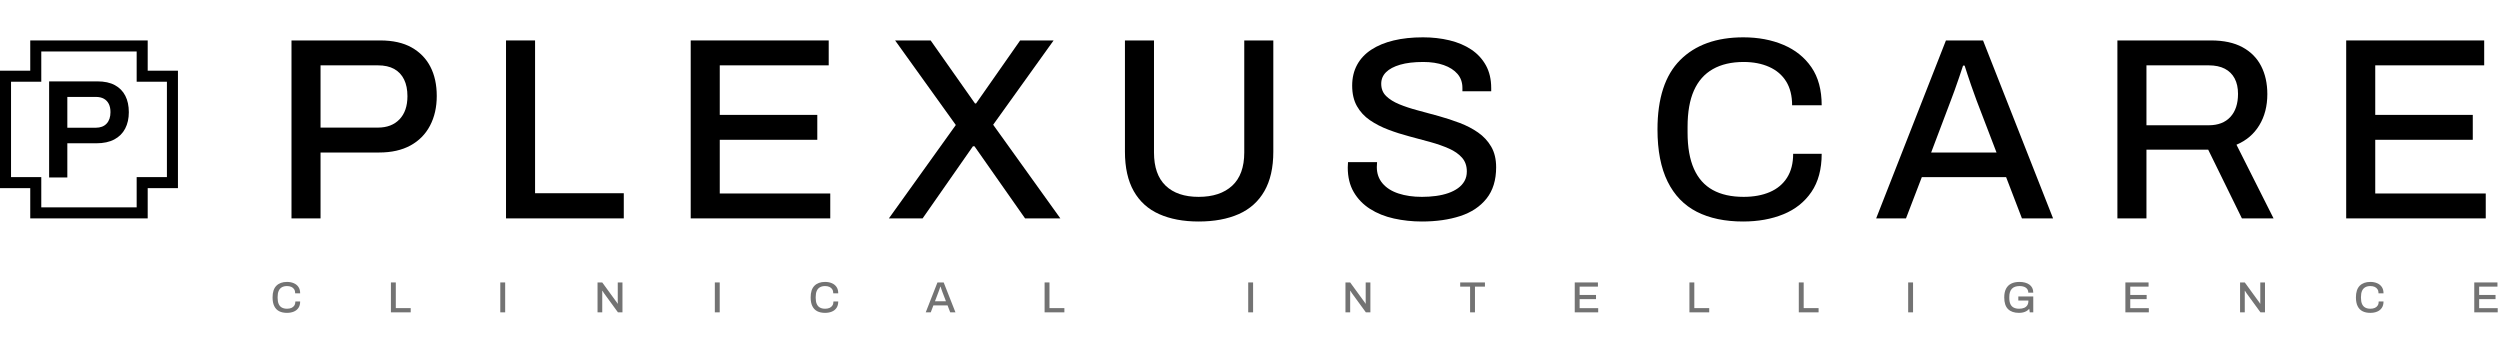
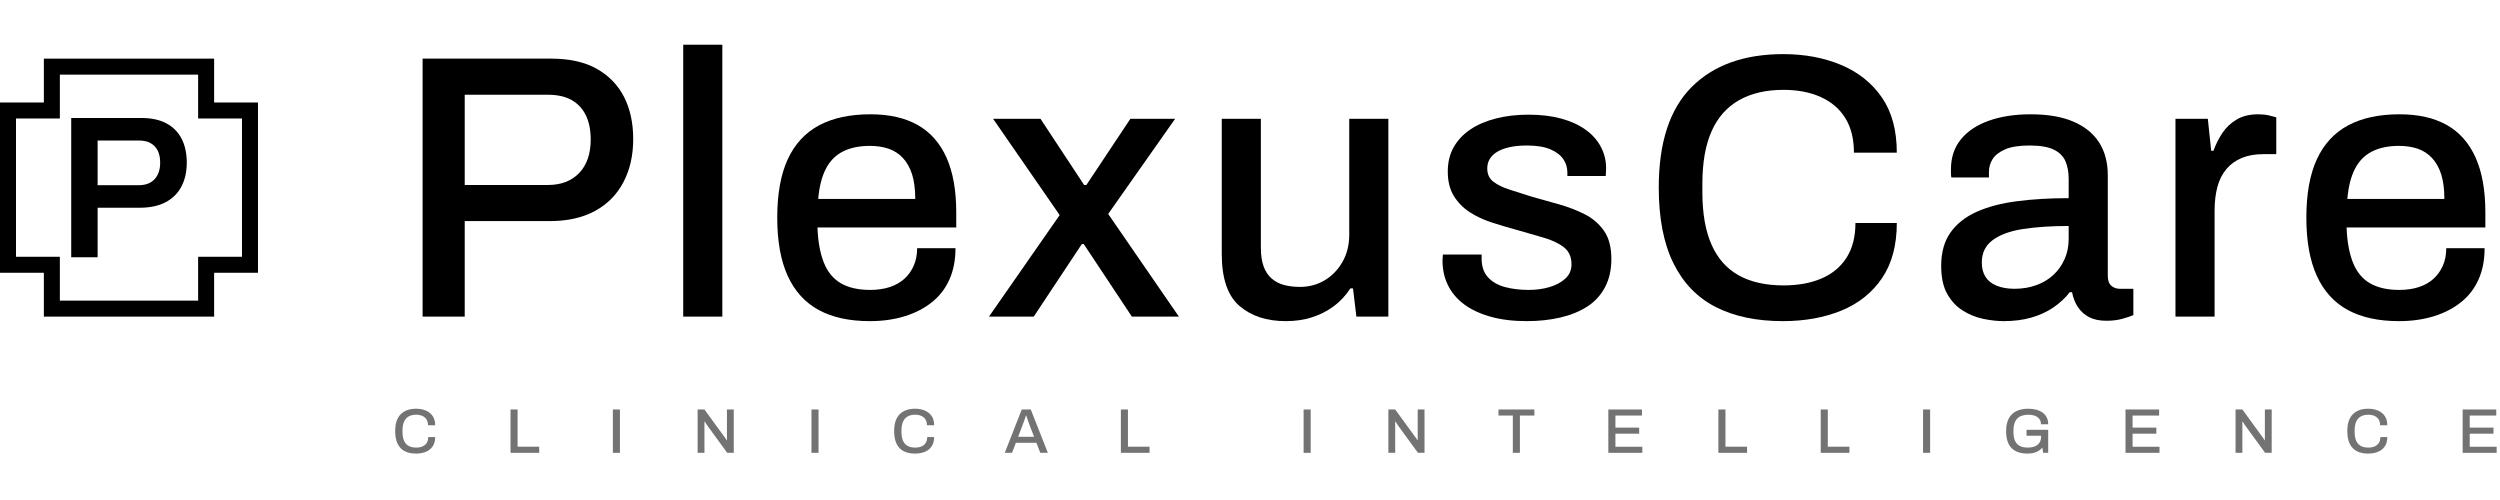
- <svg xmlns="http://www.w3.org/2000/svg" viewBox="0 0 618.16 85.15" role="img" aria-label="Plexus Care">
+ <svg xmlns="http://www.w3.org/2000/svg" viewBox="0 0 426.38 85.15" role="img" aria-label="PlexusCare">
  <g transform="translate(0 10.000)">
    <path d="M8.844 1.364 L35.156 1.364 L35.156 8.844 L42.636 8.844 L42.636 35.156 L35.156 35.156 L35.156 42.636 L8.844 42.636 L8.844 35.156 L1.364 35.156 L1.364 8.844 L8.844 8.844 Z" fill="none" stroke="currentColor" stroke-width="2.728" stroke-linejoin="miter" />
    <g transform="translate(9.514 33.880) scale(0.034636 -0.034636)" fill="currentColor">
      <path d="M76 0V686H420Q496 686 545.5 659.0Q595 632 620.0 583.0Q645 534 645 466Q645 399 619.0 349.0Q593 299 541.5 271.5Q490 244 413 244H206V0ZM206 355H409Q459 355 486.5 384.5Q514 414 514 466Q514 501 502.0 525.0Q490 549 467.0 562.0Q444 575 409 575H206Z" />
    </g>
  </g>
  <g transform="translate(66.88 54.0) scale(0.06414 -0.06414)" fill="currentColor">
    <path d="M81 0V686H423Q496 686 544.0 659.0Q592 632 616.5 584.5Q641 537 641 472Q641 407 615.0 357.5Q589 308 539.5 281.0Q490 254 419 254H193V0ZM193 350H414Q467 350 497.5 382.0Q528 414 528 471Q528 509 515.0 535.5Q502 562 477.0 576.0Q452 590 414 590H193Z" transform="translate(0.00 0)" />
-     <path d="M81 0V686H193V97H535V0Z" transform="translate(827.00 0)" />
-     <path d="M81 0V686H613V590H193V399H569V303H193V96H619V0Z" transform="translate(1539.00 0)" />
-     <path d="M11 0 269 360 35 686H172L343 443H347L517 686H646L413 361L672 0H536L341 278H335L141 0Z" transform="translate(2373.00 0)" />
-     <path d="M362 -12Q274 -12 210.0 16.5Q146 45 112.0 105.0Q78 165 78 257V686H190V254Q190 169 235.0 126.0Q280 83 362 83Q445 83 491.5 126.0Q538 169 538 254V686H650V257Q650 165 615.5 105.0Q581 45 516.5 16.5Q452 -12 362 -12Z" transform="translate(3216.00 0)" />
-     <path d="M335 -12Q279 -12 227.0 -0.5Q175 11 135.0 36.5Q95 62 72.0 101.5Q49 141 49 196Q49 202 49.5 207.5Q50 213 50 217H162Q162 214 161.5 208.0Q161 202 161 198Q161 161 183.0 135.0Q205 109 244.5 96.0Q284 83 335 83Q363 83 389.0 86.5Q415 90 436.5 97.5Q458 105 474.0 116.5Q490 128 499.0 144.0Q508 160 508 181Q508 213 489.5 234.0Q471 255 439.5 269.0Q408 283 368.5 294.0Q329 305 287.0 316.0Q245 327 205.5 342.0Q166 357 134.5 378.5Q103 400 84.5 432.5Q66 465 66 512Q66 557 85.0 592.0Q104 627 140.0 650.5Q176 674 226.0 686.0Q276 698 339 698Q393 698 441.0 686.5Q489 675 525.0 651.0Q561 627 581.5 590.0Q602 553 602 502V490H491V503Q491 535 472.0 557.0Q453 579 419.0 591.0Q385 603 340 603Q287 603 251.0 592.5Q215 582 196.5 563.5Q178 545 178 519Q178 490 197.0 471.5Q216 453 247.5 440.0Q279 427 318.5 416.5Q358 406 399.5 394.5Q441 383 480.5 368.0Q520 353 551.5 331.0Q583 309 602.0 276.5Q621 244 621 197Q621 123 584.0 76.5Q547 30 482.5 9.0Q418 -12 335 -12Z" transform="translate(4104.00 0)" />
-     <path d="M378 -12Q273 -12 199.5 25.5Q126 63 87.0 142.0Q48 221 48 343Q48 523 135.5 610.5Q223 698 379 698Q465 698 533.5 669.0Q602 640 641.5 582.5Q681 525 681 436H567Q567 491 544.0 528.0Q521 565 478.5 584.0Q436 603 380 603Q310 603 261.5 575.5Q213 548 188.5 493.0Q164 438 164 353V331Q164 246 188.5 191.0Q213 136 261.0 109.5Q309 83 380 83Q438 83 481.0 101.5Q524 120 547.5 157.0Q571 194 571 249H681Q681 160 641.5 102.0Q602 44 533.5 16.0Q465 -12 378 -12Z" transform="translate(5299.00 0)" />
-     <path d="M6 0 275 686H418L688 0H568L507 159H182L121 0ZM218 254H470L393 455Q390 464 384.0 480.0Q378 496 371.5 515.0Q365 534 358.5 553.5Q352 573 347 589H341Q335 570 326.0 544.0Q317 518 308.5 494.0Q300 470 294 455Z" transform="translate(6184.00 0)" />
-     <path d="M81 0V686H442Q515 686 563.0 660.0Q611 634 635.0 587.5Q659 541 659 479Q659 410 628.0 359.0Q597 308 540 284L683 0H561L431 265H193V0ZM193 359H433Q487 359 516.5 391.0Q546 423 546 480Q546 515 533.0 539.5Q520 564 495.0 577.0Q470 590 433 590H193Z" transform="translate(7039.00 0)" />
-     <path d="M81 0V686H613V590H193V399H569V303H193V96H619V0Z" transform="translate(7921.00 0)" />
+     <path d="M67 0V723H171V0Z" transform="translate(707.00 0)" />
+     <path d="M285 -12Q204 -12 149.5 17.5Q95 47 67.0 108.0Q39 169 39 263Q39 358 67.0 418.5Q95 479 150.0 508.5Q205 538 287 538Q362 538 412.5 509.5Q463 481 489.0 423.0Q515 365 515 277V237H146Q148 181 163.0 143.5Q178 106 208.5 88.5Q239 71 286 71Q315 71 338.0 78.5Q361 86 377.0 100.5Q393 115 402.0 135.5Q411 156 411 182H513Q513 135 497.0 99.0Q481 63 450.5 38.5Q420 14 378.0 1.0Q336 -12 285 -12ZM148 313H406Q406 352 397.5 378.5Q389 405 373.0 422.0Q357 439 335.0 446.5Q313 454 285 454Q243 454 213.5 439.0Q184 424 168.0 392.5Q152 361 148 313Z" transform="translate(985.00 0)" />
+     <path d="M12 0 200 270 23 526H149L265 350H271L388 526H507L329 273L517 0H392L264 193H259L131 0Z" transform="translate(1575.00 0)" />
+     <path d="M232 -12Q156 -12 109.0 28.5Q62 69 62 167V526H166V183Q166 153 173.5 133.0Q181 113 195.0 101.0Q209 89 228.0 84.0Q247 79 270 79Q306 79 335.5 96.5Q365 114 383.0 145.5Q401 177 401 218V526H505V0H420L411 75H404Q385 46 359.0 27.0Q333 8 301.5 -2.0Q270 -12 232 -12Z" transform="translate(2144.00 0)" />
+     <path d="M261 -12Q206 -12 164.0 0.0Q122 12 94.0 33.0Q66 54 51.5 83.5Q37 113 37 149Q37 154 37.5 158.0Q38 162 38 165H141Q141 162 141.0 159.5Q141 157 141 154Q141 123 158.0 104.5Q175 86 203.5 78.5Q232 71 266 71Q296 71 321.5 78.5Q347 86 363.5 101.0Q380 116 380 139Q380 169 359.0 185.0Q338 201 304.0 210.5Q270 220 233 231Q200 240 167.5 250.5Q135 261 109.0 278.0Q83 295 67.0 321.0Q51 347 51 386Q51 423 67.0 451.0Q83 479 111.5 498.0Q140 517 179.5 527.0Q219 537 266 537Q315 537 353.0 526.5Q391 516 417.5 497.0Q444 478 458.0 451.5Q472 425 472 395Q472 389 471.5 382.5Q471 376 471 374H369V383Q369 403 358.0 419.0Q347 435 323.5 445.0Q300 455 261 455Q235 455 215.0 450.5Q195 446 182.0 438.0Q169 430 162.5 419.0Q156 408 156 394Q156 371 172.5 358.5Q189 346 216.0 337.5Q243 329 274 319Q310 309 347.0 298.5Q384 288 415.5 272.0Q447 256 466.5 228.0Q486 200 486 153Q486 110 469.0 78.0Q452 46 421.5 26.5Q391 7 350.0 -2.5Q309 -12 261 -12Z" transform="translate(2756.00 0)" />
+     <path d="M378 -12Q273 -12 199.5 25.5Q126 63 87.0 142.0Q48 221 48 343Q48 523 135.5 610.5Q223 698 379 698Q465 698 533.5 669.0Q602 640 641.5 582.5Q681 525 681 436H567Q567 491 544.0 528.0Q521 565 478.5 584.0Q436 603 380 603Q310 603 261.5 575.5Q213 548 188.5 493.0Q164 438 164 353V331Q164 246 188.5 191.0Q213 136 261.0 109.5Q309 83 380 83Q438 83 481.0 101.5Q524 120 547.5 157.0Q571 194 571 249H681Q681 160 641.5 102.0Q602 44 533.5 16.0Q465 -12 378 -12Z" transform="translate(3320.00 0)" />
+     <path d="M200 -12Q175 -12 146.0 -6.0Q117 0 91.5 16.0Q66 32 50.0 60.5Q34 89 34 135Q34 189 59.0 224.0Q84 259 129.0 279.0Q174 299 236.5 307.0Q299 315 373 315V367Q373 393 364.5 413.0Q356 433 333.5 444.0Q311 455 269 455Q227 455 203.5 444.5Q180 434 170.5 418.5Q161 403 161 385V370H61Q60 375 60.0 380.0Q60 385 60 392Q60 439 86.5 471.5Q113 504 161.0 521.0Q209 538 272 538Q340 538 385.5 518.5Q431 499 454.0 463.0Q477 427 477 376V109Q477 90 486.5 82.0Q496 74 509 74H545V4Q533 -1 515.0 -6.0Q497 -11 473 -11Q446 -11 427.5 -1.5Q409 8 397.5 25.5Q386 43 382 65H376Q358 42 332.5 24.5Q307 7 274.0 -2.5Q241 -12 200 -12ZM229 74Q260 74 286.5 83.5Q313 93 332.0 110.5Q351 128 362.0 152.5Q373 177 373 206V241Q304 241 252.0 233.0Q200 225 171.0 203.5Q142 182 142 144Q142 121 152.0 105.5Q162 90 182.0 82.0Q202 74 229 74Z" transform="translate(4085.00 0)" />
+     <path d="M67 0V526H153L162 441H168Q177 466 191.5 488.0Q206 510 229.5 524.0Q253 538 287 538Q303 538 315.5 535.0Q328 532 335 530V432H300Q268 432 243.5 422.0Q219 412 202.5 392.5Q186 373 178.5 345.0Q171 317 171 282V0Z" transform="translate(4675.00 0)" />
+     <path d="M285 -12Q204 -12 149.5 17.5Q95 47 67.0 108.0Q39 169 39 263Q39 358 67.0 418.5Q95 479 150.0 508.5Q205 538 287 538Q362 538 412.5 509.5Q463 481 489.0 423.0Q515 365 515 277V237H146Q148 181 163.0 143.5Q178 106 208.5 88.5Q239 71 286 71Q315 71 338.0 78.5Q361 86 377.0 100.5Q393 115 402.0 135.5Q411 156 411 182H513Q513 135 497.0 99.0Q481 63 450.5 38.5Q420 14 378.0 1.0Q336 -12 285 -12ZM148 313H406Q406 352 397.5 378.5Q389 405 373.0 422.0Q357 439 335.0 446.5Q313 454 285 454Q243 454 213.5 439.0Q184 424 168.0 392.5Q152 361 148 313Z" transform="translate(5051.00 0)" />
  </g>
  <g transform="translate(66.880 77.23) scale(0.010776 -0.010776)" fill="currentColor" opacity="0.55">
    <path d="M378 -12Q273 -12 199.5 25.5Q126 63 87.0 142.0Q48 221 48 343Q48 523 135.5 610.5Q223 698 379 698Q465 698 533.5 669.0Q602 640 641.5 582.5Q681 525 681 436H567Q567 491 544.0 528.0Q521 565 478.5 584.0Q436 603 380 603Q310 603 261.5 575.5Q213 548 188.5 493.0Q164 438 164 353V331Q164 246 188.5 191.0Q213 136 261.0 109.5Q309 83 380 83Q438 83 481.0 101.5Q524 120 547.5 157.0Q571 194 571 249H681Q681 160 641.5 102.0Q602 44 533.5 16.0Q465 -12 378 -12Z" transform="translate(0.00 0)" />
-     <path d="M81 0V686H193V97H535V0Z" transform="translate(2682.54 0)" />
-     <path d="M81 0V686H193V0Z" transform="translate(5192.07 0)" />
-     <path d="M81 0V686H189L502 256Q508 250 515.5 239.0Q523 228 530.0 217.0Q537 206 540 199H545Q545 214 545.0 228.0Q545 242 545 256V686H653V0H549L232 435Q224 447 212.0 465.5Q200 484 194 494H189Q189 480 189.0 465.5Q189 451 189 435V0Z" transform="translate(7423.61 0)" />
-     <path d="M81 0V686H193V0Z" transform="translate(10115.14 0)" />
-     <path d="M378 -12Q273 -12 199.5 25.5Q126 63 87.0 142.0Q48 221 48 343Q48 523 135.5 610.5Q223 698 379 698Q465 698 533.5 669.0Q602 640 641.5 582.5Q681 525 681 436H567Q567 491 544.0 528.0Q521 565 478.5 584.0Q436 603 380 603Q310 603 261.5 575.5Q213 548 188.5 493.0Q164 438 164 353V331Q164 246 188.5 191.0Q213 136 261.0 109.5Q309 83 380 83Q438 83 481.0 101.5Q524 120 547.5 157.0Q571 194 571 249H681Q681 160 641.5 102.0Q602 44 533.5 16.0Q465 -12 378 -12Z" transform="translate(12346.68 0)" />
-     <path d="M6 0 275 686H418L688 0H568L507 159H182L121 0ZM218 254H470L393 455Q390 464 384.0 480.0Q378 496 371.5 515.0Q365 534 358.5 553.5Q352 573 347 589H341Q335 570 326.0 544.0Q317 518 308.5 494.0Q300 470 294 455Z" transform="translate(15029.21 0)" />
-     <path d="M81 0V686H193V97H535V0Z" transform="translate(17681.75 0)" />
-     <path d="M81 0V686H193V0Z" transform="translate(22353.82 0)" />
-     <path d="M81 0V686H189L502 256Q508 250 515.5 239.0Q523 228 530.0 217.0Q537 206 540 199H545Q545 214 545.0 228.0Q545 242 545 256V686H653V0H549L232 435Q224 447 212.0 465.5Q200 484 194 494H189Q189 480 189.0 465.5Q189 451 189 435V0Z" transform="translate(24585.36 0)" />
-     <path d="M249 0V590H22V686H590V590H361V0Z" transform="translate(27276.89 0)" />
-     <path d="M81 0V686H613V590H193V399H569V303H193V96H619V0Z" transform="translate(29846.43 0)" />
-     <path d="M81 0V686H193V97H535V0Z" transform="translate(32477.96 0)" />
-     <path d="M81 0V686H193V97H535V0Z" transform="translate(34987.50 0)" />
-     <path d="M81 0V686H193V0Z" transform="translate(37497.04 0)" />
-     <path d="M392 -12Q229 -12 141.5 74.0Q54 160 54 343Q54 463 95.0 541.5Q136 620 214.0 659.0Q292 698 404 698Q471 698 528.5 683.0Q586 668 629.5 637.5Q673 607 696.5 561.0Q720 515 720 452H606Q606 491 590.5 519.5Q575 548 547.5 567.0Q520 586 483.5 594.5Q447 603 406 603Q349 603 304.5 588.0Q260 573 230.0 542.0Q200 511 185.0 464.0Q170 417 170 353V332Q170 244 195.5 189.0Q221 134 271.5 108.5Q322 83 395 83Q464 83 511.0 103.0Q558 123 583.0 162.5Q608 202 608 261V271H377V364H720V0H639L628 82Q600 49 564.0 28.5Q528 8 485.5 -2.0Q443 -12 392 -12Z" transform="translate(39728.57 0)" />
-     <path d="M81 0V686H613V590H193V399H569V303H193V96H619V0Z" transform="translate(42481.11 0)" />
-     <path d="M81 0V686H189L502 256Q508 250 515.5 239.0Q523 228 530.0 217.0Q537 206 540 199H545Q545 214 545.0 228.0Q545 242 545 256V686H653V0H549L232 435Q224 447 212.0 465.5Q200 484 194 494H189Q189 480 189.0 465.5Q189 451 189 435V0Z" transform="translate(45112.64 0)" />
-     <path d="M378 -12Q273 -12 199.5 25.5Q126 63 87.0 142.0Q48 221 48 343Q48 523 135.5 610.5Q223 698 379 698Q465 698 533.5 669.0Q602 640 641.5 582.5Q681 525 681 436H567Q567 491 544.0 528.0Q521 565 478.5 584.0Q436 603 380 603Q310 603 261.5 575.5Q213 548 188.5 493.0Q164 438 164 353V331Q164 246 188.5 191.0Q213 136 261.0 109.5Q309 83 380 83Q438 83 481.0 101.5Q524 120 547.5 157.0Q571 194 571 249H681Q681 160 641.5 102.0Q602 44 533.5 16.0Q465 -12 378 -12Z" transform="translate(47804.18 0)" />
-     <path d="M81 0V686H613V590H193V399H569V303H193V96H619V0Z" transform="translate(50486.71 0)" />
+     <path d="M81 0V686H193V97H535V0Z" transform="translate(1792.65 0)" />
+     <path d="M81 0V686H193V0Z" transform="translate(3412.31 0)" />
+     <path d="M81 0V686H189L502 256Q508 250 515.5 239.0Q523 228 530.0 217.0Q537 206 540 199H545Q545 214 545.0 228.0Q545 242 545 256V686H653V0H549L232 435Q224 447 212.0 465.5Q200 484 194 494H189Q189 480 189.0 465.5Q189 451 189 435V0Z" transform="translate(4753.96 0)" />
+     <path d="M81 0V686H193V0Z" transform="translate(6555.62 0)" />
+     <path d="M378 -12Q273 -12 199.5 25.5Q126 63 87.0 142.0Q48 221 48 343Q48 523 135.5 610.5Q223 698 379 698Q465 698 533.5 669.0Q602 640 641.5 582.5Q681 525 681 436H567Q567 491 544.0 528.0Q521 565 478.5 584.0Q436 603 380 603Q310 603 261.5 575.5Q213 548 188.5 493.0Q164 438 164 353V331Q164 246 188.5 191.0Q213 136 261.0 109.5Q309 83 380 83Q438 83 481.0 101.5Q524 120 547.5 157.0Q571 194 571 249H681Q681 160 641.5 102.0Q602 44 533.5 16.0Q465 -12 378 -12Z" transform="translate(7897.27 0)" />
+     <path d="M6 0 275 686H418L688 0H568L507 159H182L121 0ZM218 254H470L393 455Q390 464 384.0 480.0Q378 496 371.5 515.0Q365 534 358.5 553.5Q352 573 347 589H341Q335 570 326.0 544.0Q317 518 308.5 494.0Q300 470 294 455Z" transform="translate(9689.93 0)" />
+     <path d="M81 0V686H193V97H535V0Z" transform="translate(11452.58 0)" />
+     <path d="M81 0V686H193V0Z" transform="translate(14344.89 0)" />
+     <path d="M81 0V686H189L502 256Q508 250 515.5 239.0Q523 228 530.0 217.0Q537 206 540 199H545Q545 214 545.0 228.0Q545 242 545 256V686H653V0H549L232 435Q224 447 212.0 465.5Q200 484 194 494H189Q189 480 189.0 465.5Q189 451 189 435V0Z" transform="translate(15686.55 0)" />
+     <path d="M249 0V590H22V686H590V590H361V0Z" transform="translate(17488.20 0)" />
+     <path d="M81 0V686H613V590H193V399H569V303H193V96H619V0Z" transform="translate(19167.86 0)" />
+     <path d="M81 0V686H193V97H535V0Z" transform="translate(20909.51 0)" />
+     <path d="M81 0V686H193V97H535V0Z" transform="translate(22529.17 0)" />
+     <path d="M81 0V686H193V0Z" transform="translate(24148.82 0)" />
+     <path d="M392 -12Q229 -12 141.5 74.0Q54 160 54 343Q54 463 95.0 541.5Q136 620 214.0 659.0Q292 698 404 698Q471 698 528.5 683.0Q586 668 629.5 637.5Q673 607 696.5 561.0Q720 515 720 452H606Q606 491 590.5 519.5Q575 548 547.5 567.0Q520 586 483.5 594.5Q447 603 406 603Q349 603 304.5 588.0Q260 573 230.0 542.0Q200 511 185.0 464.0Q170 417 170 353V332Q170 244 195.5 189.0Q221 134 271.5 108.5Q322 83 395 83Q464 83 511.0 103.0Q558 123 583.0 162.5Q608 202 608 261V271H377V364H720V0H639L628 82Q600 49 564.0 28.5Q528 8 485.5 -2.0Q443 -12 392 -12Z" transform="translate(25490.48 0)" />
+     <path d="M81 0V686H613V590H193V399H569V303H193V96H619V0Z" transform="translate(27353.13 0)" />
+     <path d="M81 0V686H189L502 256Q508 250 515.5 239.0Q523 228 530.0 217.0Q537 206 540 199H545Q545 214 545.0 228.0Q545 242 545 256V686H653V0H549L232 435Q224 447 212.0 465.5Q200 484 194 494H189Q189 480 189.0 465.5Q189 451 189 435V0Z" transform="translate(29094.79 0)" />
+     <path d="M378 -12Q273 -12 199.5 25.5Q126 63 87.0 142.0Q48 221 48 343Q48 523 135.5 610.5Q223 698 379 698Q465 698 533.5 669.0Q602 640 641.5 582.5Q681 525 681 436H567Q567 491 544.0 528.0Q521 565 478.5 584.0Q436 603 380 603Q310 603 261.5 575.5Q213 548 188.5 493.0Q164 438 164 353V331Q164 246 188.5 191.0Q213 136 261.0 109.5Q309 83 380 83Q438 83 481.0 101.5Q524 120 547.5 157.0Q571 194 571 249H681Q681 160 641.5 102.0Q602 44 533.5 16.0Q465 -12 378 -12Z" transform="translate(30896.44 0)" />
+     <path d="M81 0V686H613V590H193V399H569V303H193V96H619V0Z" transform="translate(32689.10 0)" />
  </g>
</svg>
